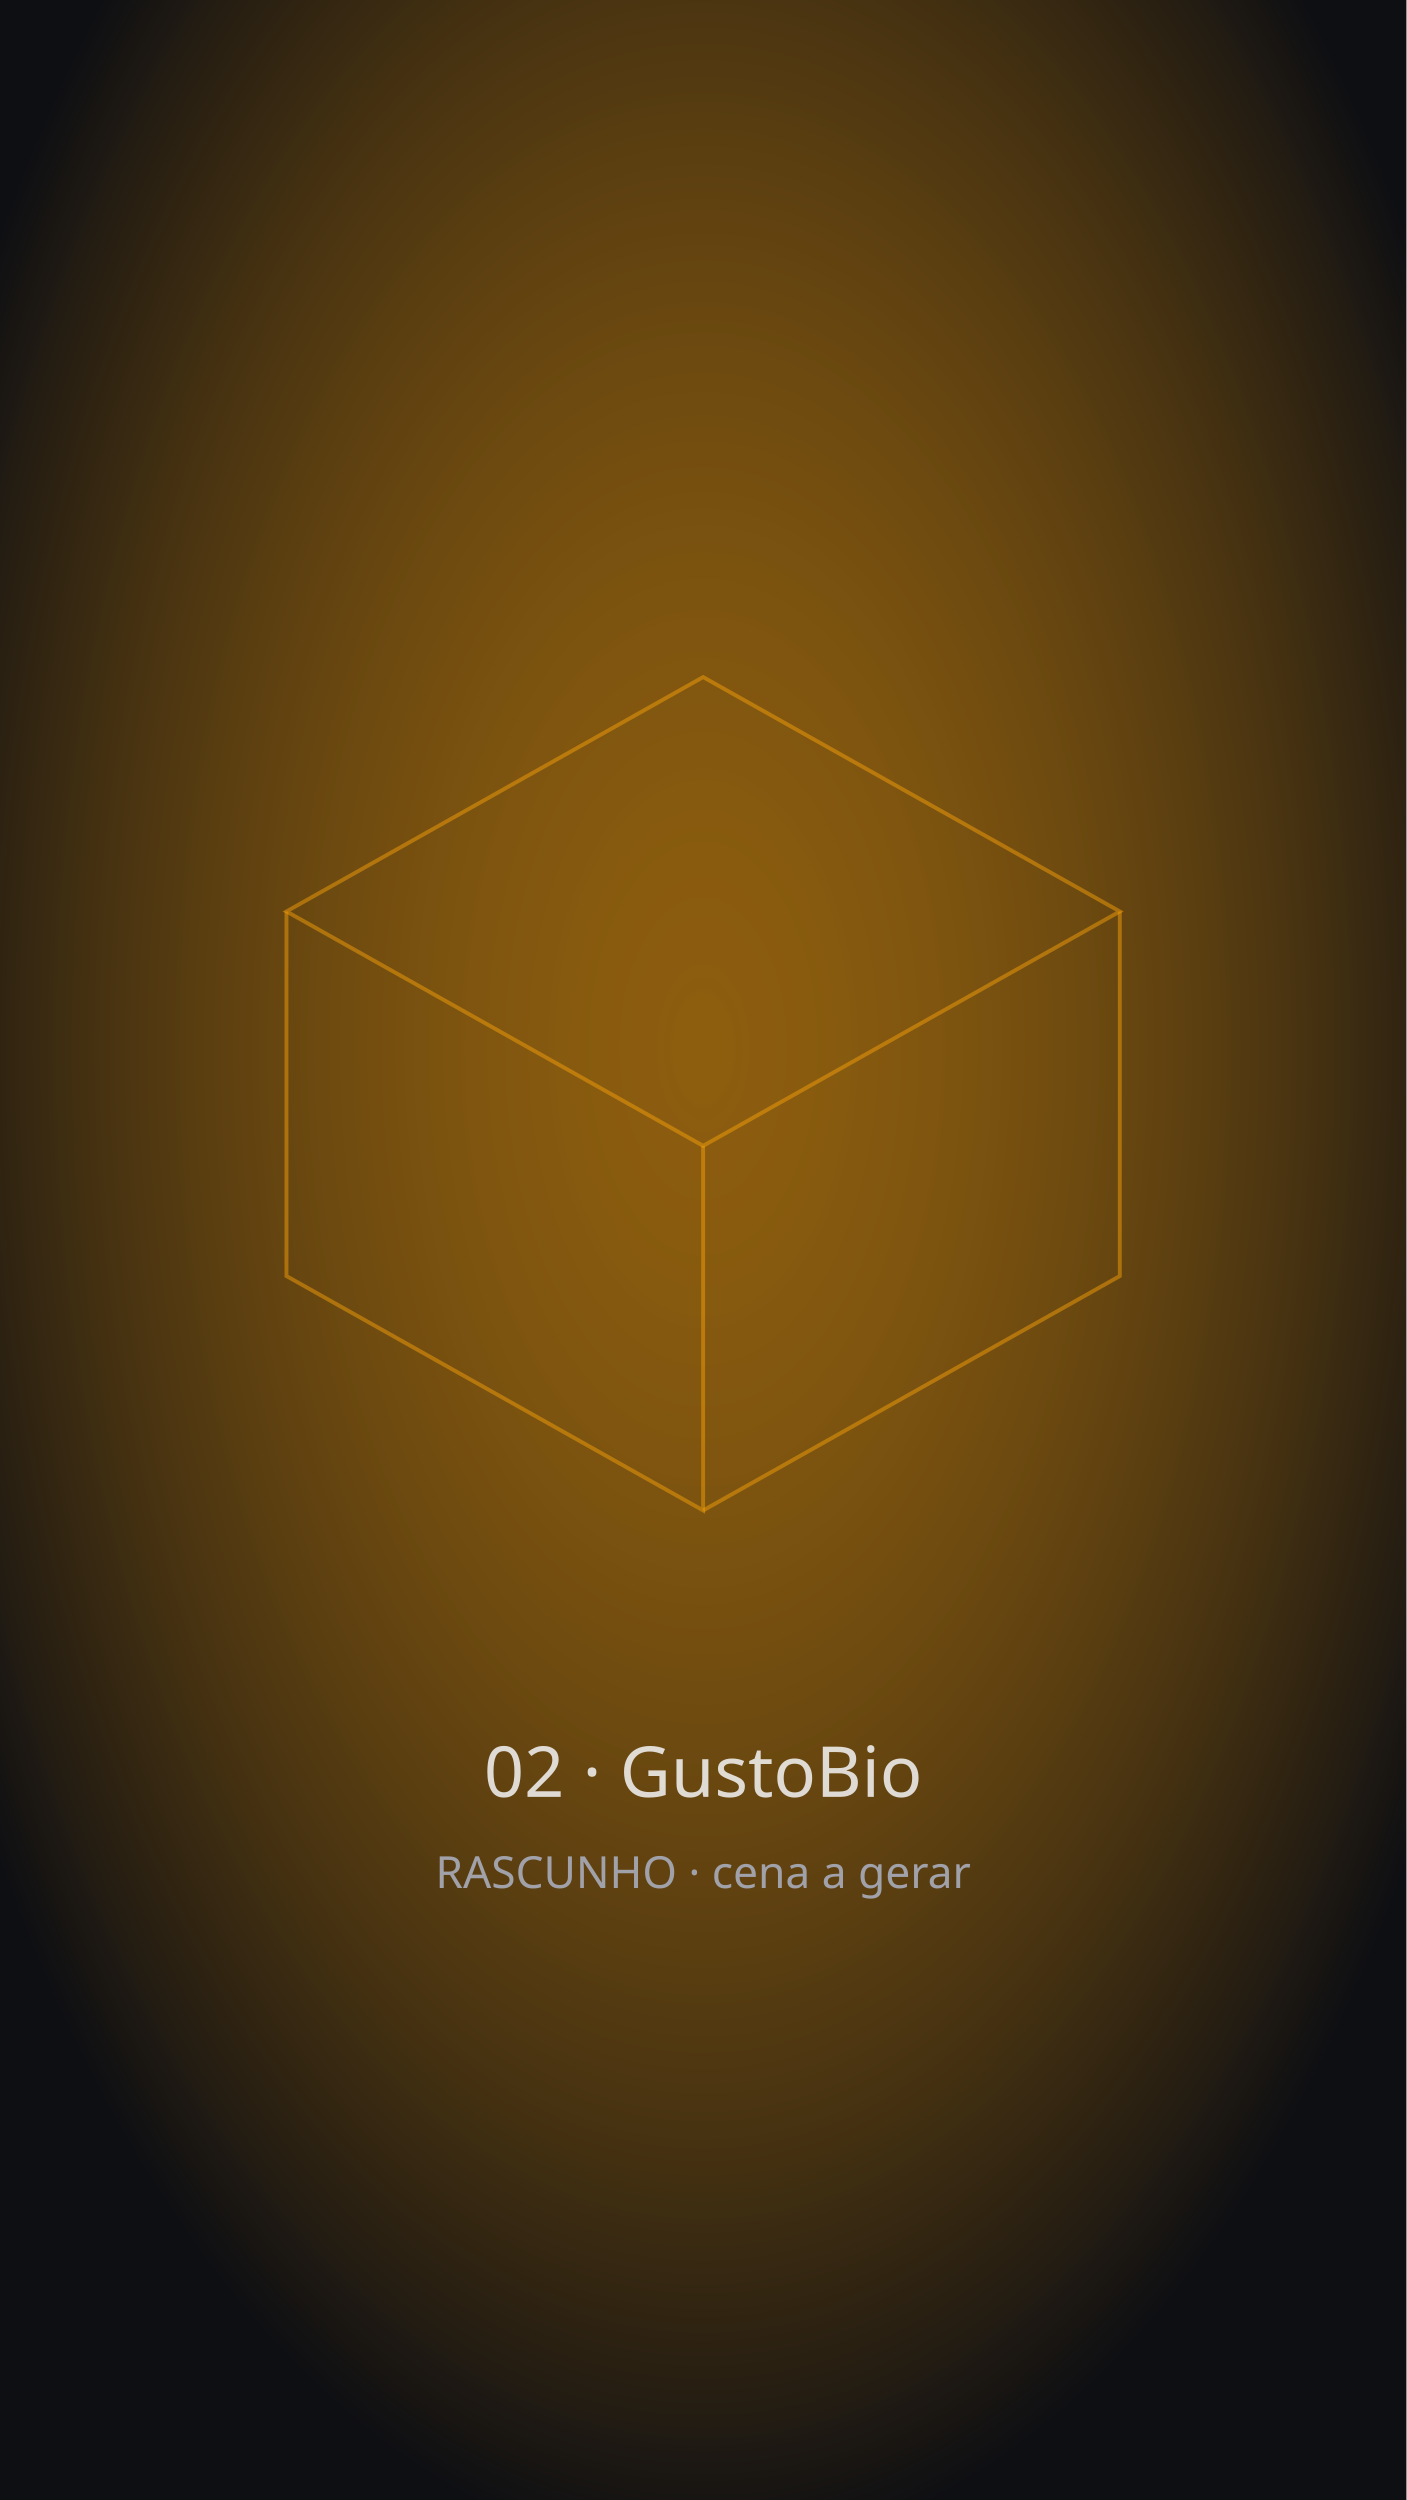
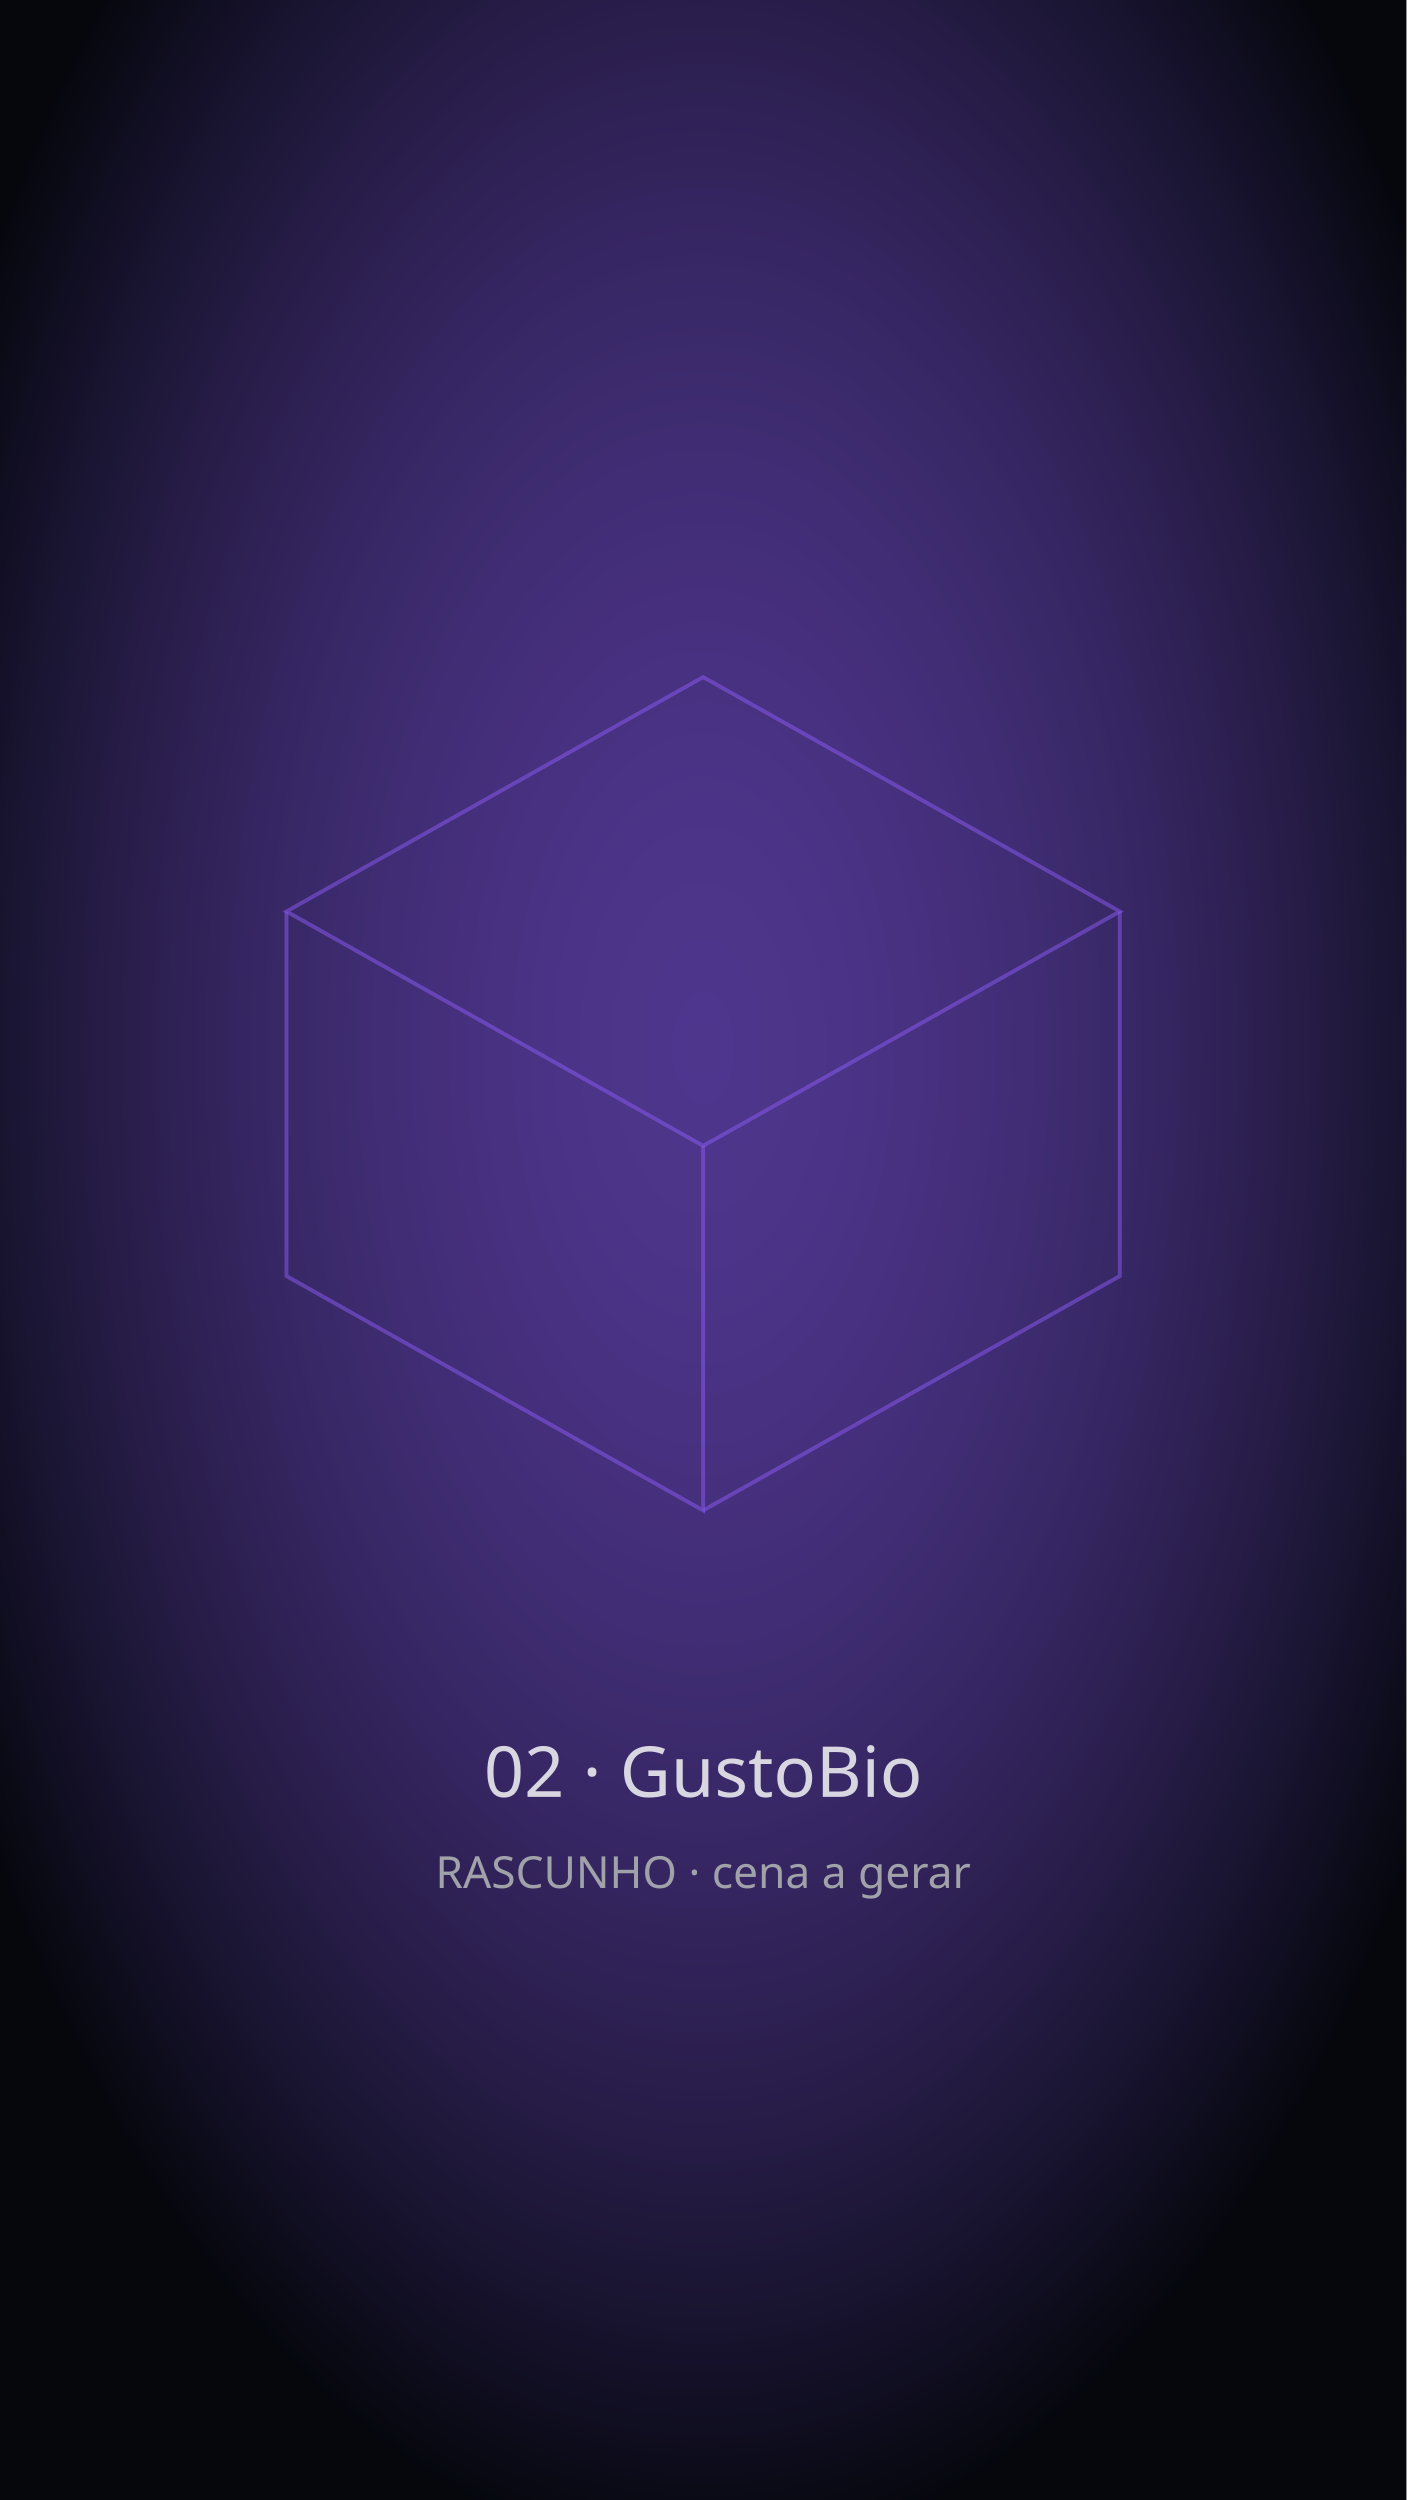
<svg xmlns="http://www.w3.org/2000/svg" width="1080" height="1920" viewBox="0 0 1080 1920">
  <defs>
    <radialGradient id="g" cx="50%" cy="42%" r="60%">
-       <stop offset="0" stop-color="#F59E0B" stop-opacity=".55" />
-       <stop offset="1" stop-color="#0E0F13" />
+       <stop offset="0" stop-color="#8B5CF6" stop-opacity=".55" />
+       <stop offset="1" stop-color="#05070D" />
    </radialGradient>
  </defs>
-   <rect width="1080" height="1920" fill="#0E0F13" />
+   <rect width="1080" height="1920" fill="#05070D" />
  <rect width="1080" height="1920" fill="url(#g)" />
-   <g fill="none" stroke="#F59E0B" stroke-opacity=".5" stroke-width="3">
+   <g fill="none" stroke="#8B5CF6" stroke-opacity=".5" stroke-width="3">
    <path d="M540 520 L860 700 L540 880 L220 700 Z" />
    <path d="M220 700 L220 980 L540 1160 L540 880" />
    <path d="M860 700 L860 980 L540 1160" />
  </g>
  <text x="540" y="1380" fill="#F4F4F6" fill-opacity=".85" font-family="sans-serif" font-size="54" text-anchor="middle">02 · GustoBio</text>
  <text x="540" y="1450" fill="#A1A1AA" font-family="sans-serif" font-size="34" text-anchor="middle">RASCUNHO · cena a gerar</text>
</svg>
